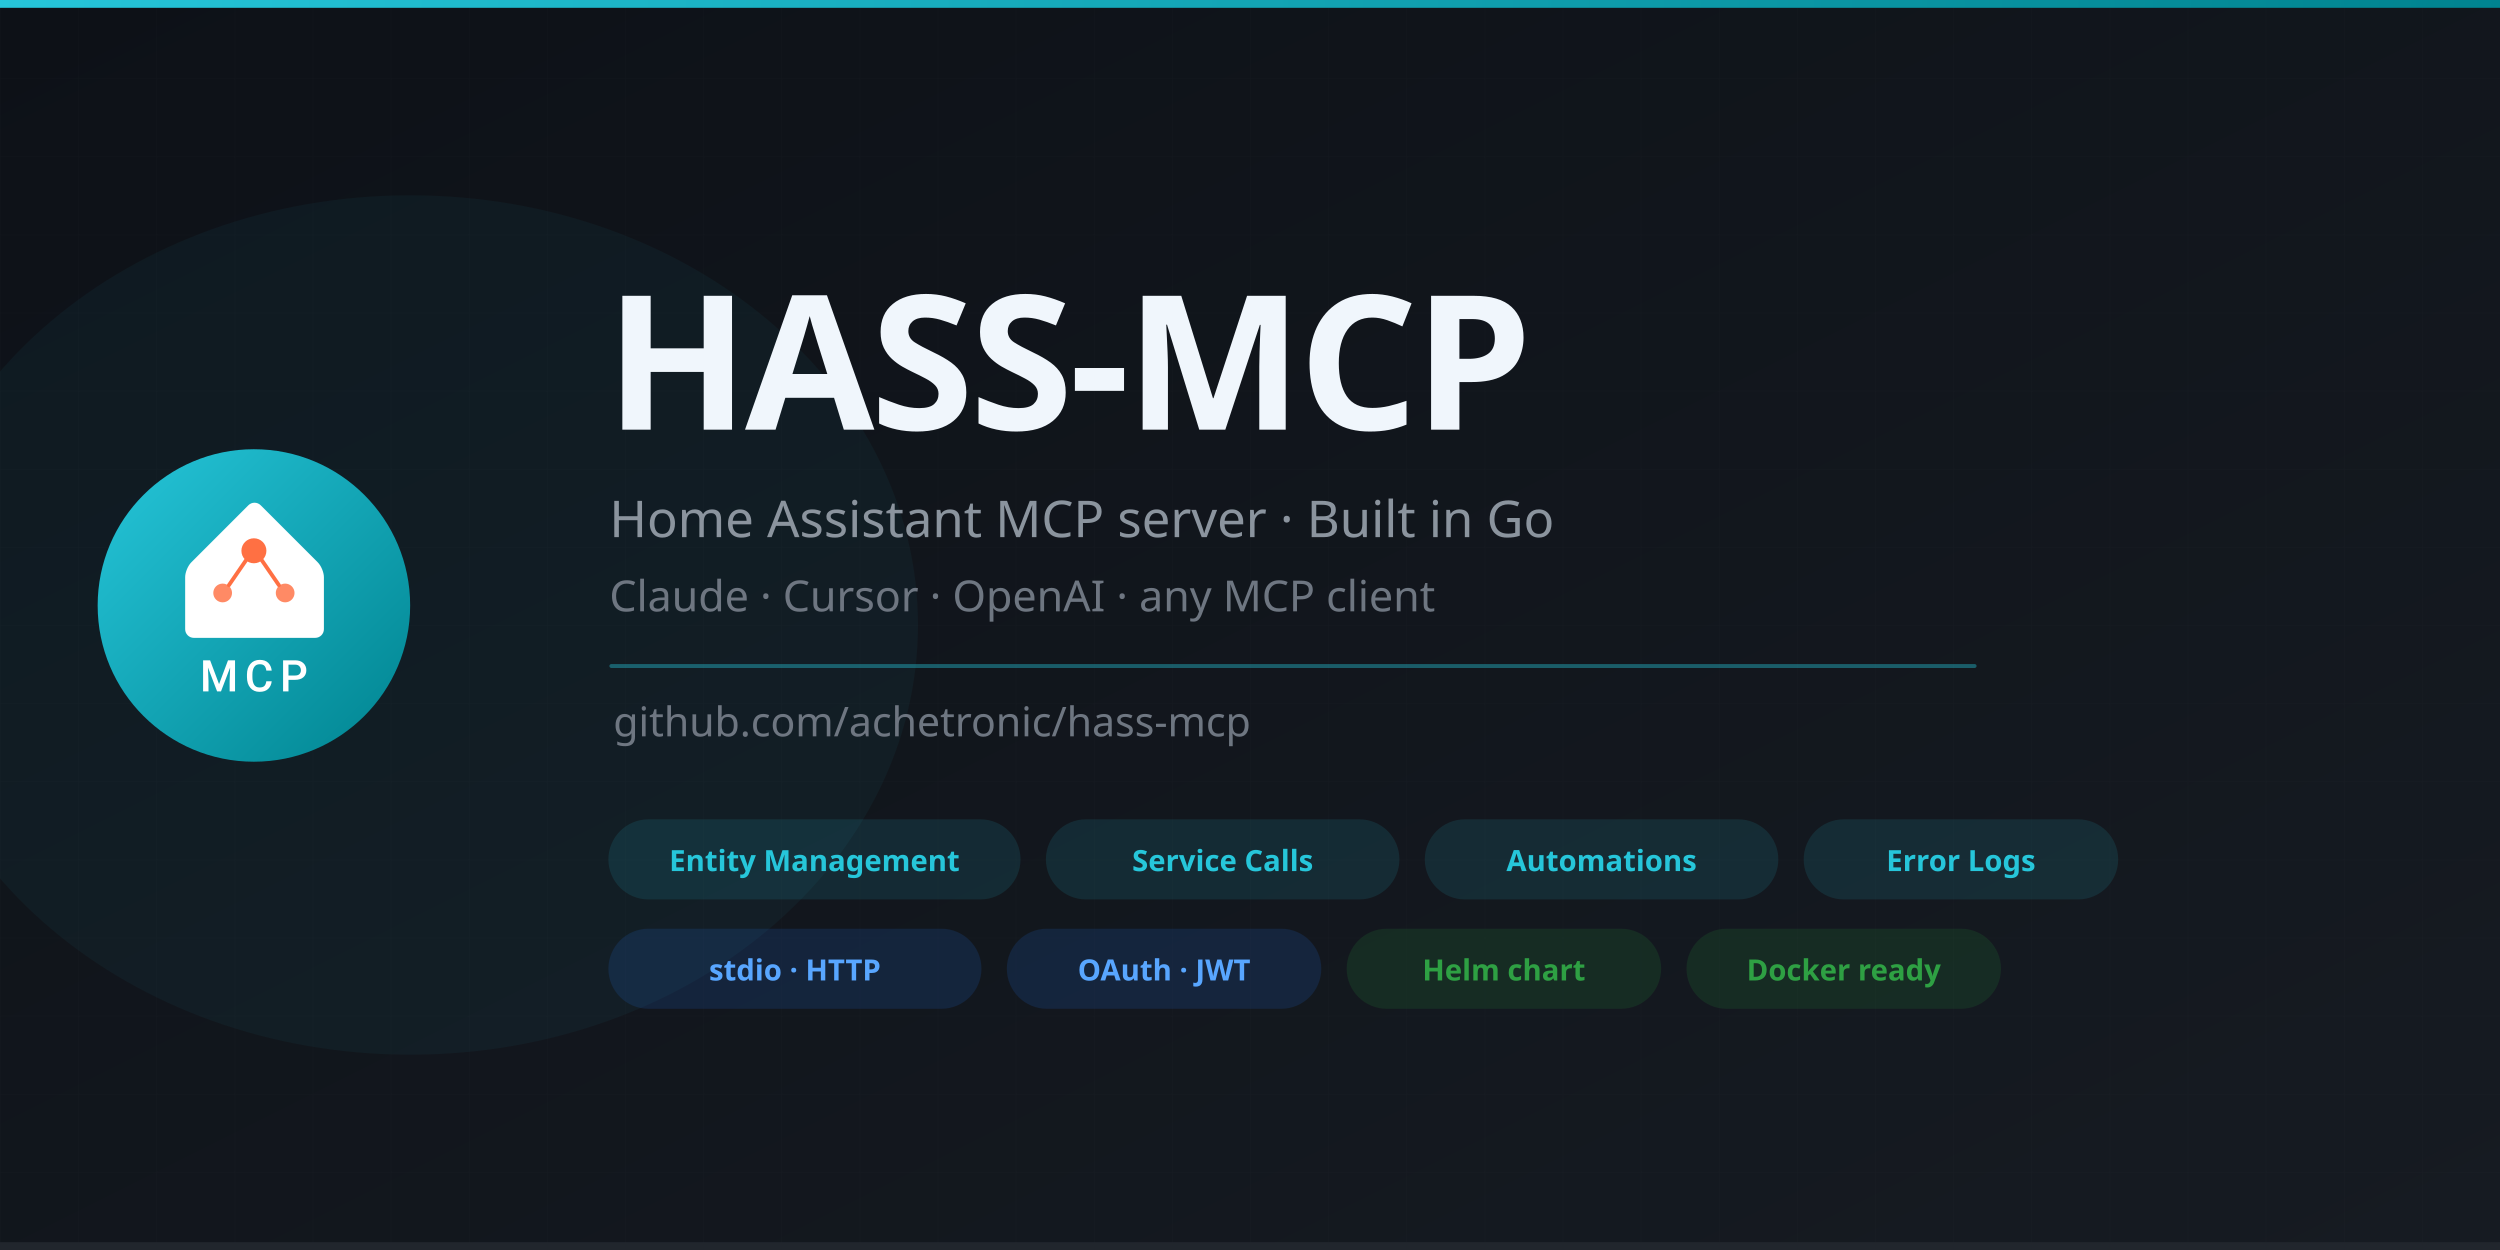
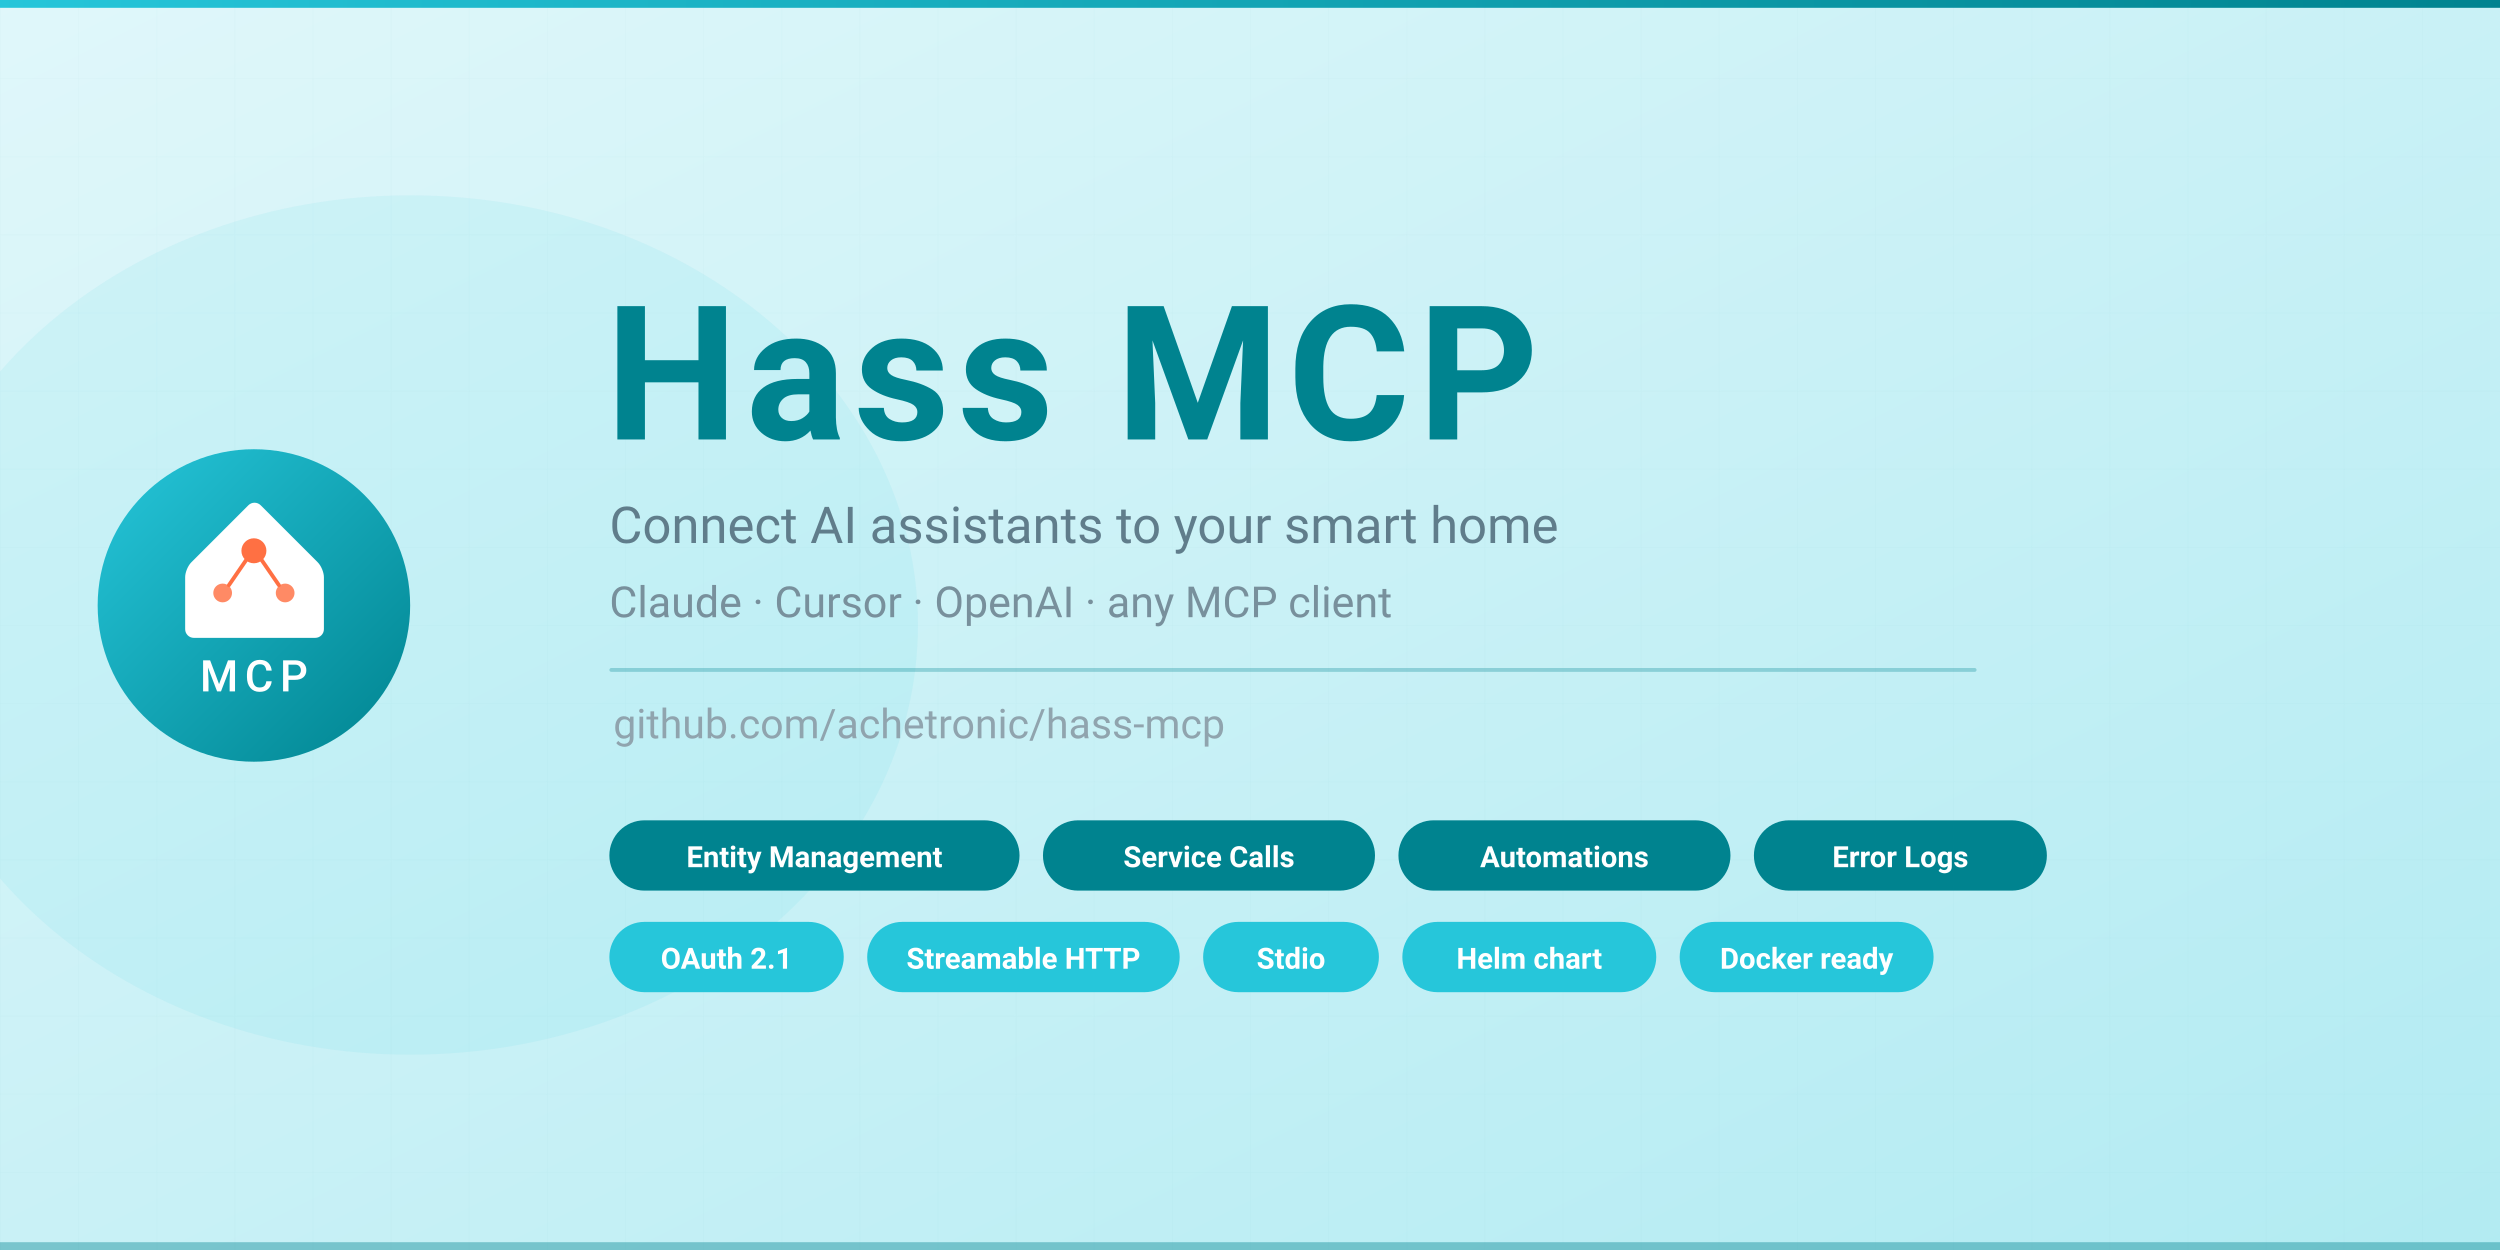
<svg xmlns="http://www.w3.org/2000/svg" width="1280" height="640" viewBox="0 0 1280 640">
  <defs>
    <linearGradient id="bg" x1="0%" y1="0%" x2="100%" y2="100%">
-       <stop offset="0%" style="stop-color:#0d1117" />
-       <stop offset="100%" style="stop-color:#161b22" />
+       <stop offset="0%" style="stop-color:#e0f7fa" />
+       <stop offset="100%" style="stop-color:#b2ebf2" />
    </linearGradient>
    <linearGradient id="accent" x1="0%" y1="0%" x2="100%" y2="0%">
      <stop offset="0%" style="stop-color:#26c6da" />
      <stop offset="100%" style="stop-color:#00838f" />
    </linearGradient>
  </defs>
  <rect width="1280" height="640" fill="url(#bg)" />
  <pattern id="grid" width="40" height="40" patternUnits="userSpaceOnUse">
-     <path d="M 40 0 L 0 0 0 40" fill="none" stroke="#ffffff" stroke-width="0.15" stroke-opacity="0.05" />
+     <path d="M 40 0 L 0 0 0 40" fill="none" stroke="#00838f" stroke-width="0.2" stroke-opacity="0.08" />
  </pattern>
  <rect width="1280" height="640" fill="url(#grid)" />
  <rect x="0" y="0" width="1280" height="4" fill="url(#accent)" />
-   <ellipse cx="210" cy="320" rx="260" ry="220" fill="#26c6da" opacity="0.05" />
+   <ellipse cx="210" cy="320" rx="260" ry="220" fill="#26c6da" opacity="0.08" />
  <g transform="translate(50, 230) scale(0.8)">
    <defs>
      <linearGradient id="bgTeal" x1="0%" y1="0%" x2="100%" y2="100%">
        <stop offset="0%" style="stop-color:#26c6da" />
        <stop offset="100%" style="stop-color:#00838f" />
      </linearGradient>
    </defs>
    <circle cx="100" cy="100" r="100" fill="url(#bgTeal)" />
    <g transform="translate(56, 32) scale(0.37)">
      <path fill="#ffffff" d="M240 224.813C240 233.063 233.25 239.813 225 239.813H15C6.75 239.813 0 233.063 0 224.813V134.813C0 126.563 4.77 115.043 10.61 109.203L109.39 10.423C115.22 4.593 124.77 4.593 130.6 10.423L229.39 109.213C235.22 115.043 240 126.573 240 134.823V224.823V224.813Z" />
    </g>
    <circle cx="100" cy="65" r="8" fill="#ff7043" />
    <circle cx="80" cy="92" r="6" fill="#ff8a65" />
    <circle cx="120" cy="92" r="6" fill="#ff8a65" />
    <line x1="95" y1="71" x2="84" y2="87" stroke="#ff7043" stroke-width="2.5" stroke-linecap="round" />
    <line x1="105" y1="71" x2="116" y2="87" stroke="#ff7043" stroke-width="2.5" stroke-linecap="round" />
    <text x="100" y="155" font-family="system-ui, -apple-system, 'Segoe UI', Roboto, sans-serif" font-size="28" font-weight="500" fill="#ffffff" text-anchor="middle" letter-spacing="0.15em">MCP</text>
  </g>
-   <text x="310" y="220" font-family="'Segoe UI', system-ui, -apple-system, sans-serif" font-size="96" font-weight="700" fill="#f0f6fc" letter-spacing="-2">HASS-MCP</text>
-   <text x="312" y="275" font-family="'Segoe UI', system-ui, -apple-system, sans-serif" font-size="26" font-weight="400" fill="#8b949e">Home Assistant MCP server · Built in Go</text>
-   <text x="312" y="313" font-family="'Segoe UI', system-ui, -apple-system, sans-serif" font-size="22" font-weight="400" fill="#6e7681">Claude · Cursor · OpenAI · any MCP client</text>
-   <rect x="312" y="340" width="700" height="2" fill="#26c6da" opacity="0.4" rx="1" />
-   <text x="314" y="377" font-family="'Segoe UI', system-ui, -apple-system, sans-serif" font-size="21" fill="#6e7681">github.com/achetronic/hass-mcp</text>
-   <rect x="312" y="420" width="210" height="40" rx="20" fill="#26c6da" opacity="0.12" stroke="#26c6da" stroke-width="1" />
-   <text x="417" y="446" font-family="'Segoe UI', system-ui, sans-serif" font-size="15" font-weight="600" fill="#26c6da" text-anchor="middle">Entity Management</text>
-   <rect x="536" y="420" width="180" height="40" rx="20" fill="#26c6da" opacity="0.12" stroke="#26c6da" stroke-width="1" />
-   <text x="626" y="446" font-family="'Segoe UI', system-ui, sans-serif" font-size="15" font-weight="600" fill="#26c6da" text-anchor="middle">Service Calls</text>
-   <rect x="730" y="420" width="180" height="40" rx="20" fill="#26c6da" opacity="0.12" stroke="#26c6da" stroke-width="1" />
-   <text x="820" y="446" font-family="'Segoe UI', system-ui, sans-serif" font-size="15" font-weight="600" fill="#26c6da" text-anchor="middle">Automations</text>
-   <rect x="924" y="420" width="160" height="40" rx="20" fill="#26c6da" opacity="0.12" stroke="#26c6da" stroke-width="1" />
-   <text x="1004" y="446" font-family="'Segoe UI', system-ui, sans-serif" font-size="15" font-weight="600" fill="#26c6da" text-anchor="middle">Error Logs</text>
-   <rect x="312" y="476" width="190" height="40" rx="20" fill="#1f6feb" opacity="0.15" stroke="#1f6feb" stroke-width="1" />
-   <text x="407" y="502" font-family="'Segoe UI', system-ui, sans-serif" font-size="15" font-weight="600" fill="#58a6ff" text-anchor="middle">stdio · HTTP</text>
-   <rect x="516" y="476" width="160" height="40" rx="20" fill="#1f6feb" opacity="0.15" stroke="#1f6feb" stroke-width="1" />
-   <text x="596" y="502" font-family="'Segoe UI', system-ui, sans-serif" font-size="15" font-weight="600" fill="#58a6ff" text-anchor="middle">OAuth · JWT</text>
-   <rect x="690" y="476" width="160" height="40" rx="20" fill="#238636" opacity="0.18" stroke="#238636" stroke-width="1" />
-   <text x="770" y="502" font-family="'Segoe UI', system-ui, sans-serif" font-size="15" font-weight="600" fill="#2ea043" text-anchor="middle">Helm chart</text>
-   <rect x="864" y="476" width="160" height="40" rx="20" fill="#238636" opacity="0.18" stroke="#238636" stroke-width="1" />
-   <text x="944" y="502" font-family="'Segoe UI', system-ui, sans-serif" font-size="15" font-weight="600" fill="#2ea043" text-anchor="middle">Docker ready</text>
-   <rect x="0" y="636" width="1280" height="4" fill="#21262d" />
+   <text x="310" y="225" font-family="system-ui, -apple-system, 'Segoe UI', Roboto, sans-serif" font-size="96" font-weight="700" fill="#00838f" letter-spacing="0.04em">Hass MCP</text>
+   <text x="312" y="278" font-family="system-ui, -apple-system, 'Segoe UI', Roboto, sans-serif" font-size="26" font-weight="400" fill="#607d8b">Connect AI assistants to your smart home</text>
+   <text x="312" y="316" font-family="system-ui, -apple-system, 'Segoe UI', Roboto, sans-serif" font-size="22" font-weight="400" fill="#78909c">Claude · Cursor · OpenAI · any MCP client</text>
+   <rect x="312" y="342" width="700" height="2" fill="#00838f" opacity="0.3" rx="1" />
+   <text x="314" y="378" font-family="system-ui, -apple-system, 'Segoe UI', Roboto, sans-serif" font-size="21" fill="#90a4ae">github.com/achetronic/hass-mcp</text>
+   <rect x="312" y="420" width="210" height="36" rx="18" fill="#00838f" />
+   <text x="417" y="444" font-family="system-ui, -apple-system, 'Segoe UI', Roboto, sans-serif" font-size="15" font-weight="600" fill="#ffffff" text-anchor="middle">Entity Management</text>
+   <rect x="534" y="420" width="170" height="36" rx="18" fill="#00838f" />
+   <text x="619" y="444" font-family="system-ui, -apple-system, 'Segoe UI', Roboto, sans-serif" font-size="15" font-weight="600" fill="#ffffff" text-anchor="middle">Service Calls</text>
+   <rect x="716" y="420" width="170" height="36" rx="18" fill="#00838f" />
+   <text x="801" y="444" font-family="system-ui, -apple-system, 'Segoe UI', Roboto, sans-serif" font-size="15" font-weight="600" fill="#ffffff" text-anchor="middle">Automations</text>
+   <rect x="898" y="420" width="150" height="36" rx="18" fill="#00838f" />
+   <text x="973" y="444" font-family="system-ui, -apple-system, 'Segoe UI', Roboto, sans-serif" font-size="15" font-weight="600" fill="#ffffff" text-anchor="middle">Error Logs</text>
+   <rect x="312" y="472" width="120" height="36" rx="18" fill="#26c6da" />
+   <text x="372" y="496" font-family="system-ui, -apple-system, 'Segoe UI', Roboto, sans-serif" font-size="15" font-weight="600" fill="#ffffff" text-anchor="middle">OAuth 2.1</text>
+   <rect x="444" y="472" width="160" height="36" rx="18" fill="#26c6da" />
+   <text x="524" y="496" font-family="system-ui, -apple-system, 'Segoe UI', Roboto, sans-serif" font-size="15" font-weight="600" fill="#ffffff" text-anchor="middle">Streamable HTTP</text>
+   <rect x="616" y="472" width="90" height="36" rx="18" fill="#26c6da" />
+   <text x="661" y="496" font-family="system-ui, -apple-system, 'Segoe UI', Roboto, sans-serif" font-size="15" font-weight="600" fill="#ffffff" text-anchor="middle">Stdio</text>
+   <rect x="718" y="472" width="130" height="36" rx="18" fill="#26c6da" />
+   <text x="783" y="496" font-family="system-ui, -apple-system, 'Segoe UI', Roboto, sans-serif" font-size="15" font-weight="600" fill="#ffffff" text-anchor="middle">Helm chart</text>
+   <rect x="860" y="472" width="130" height="36" rx="18" fill="#26c6da" />
+   <text x="925" y="496" font-family="system-ui, -apple-system, 'Segoe UI', Roboto, sans-serif" font-size="15" font-weight="600" fill="#ffffff" text-anchor="middle">Docker ready</text>
+   <rect x="0" y="636" width="1280" height="4" fill="#00838f" opacity="0.4" />
</svg>
